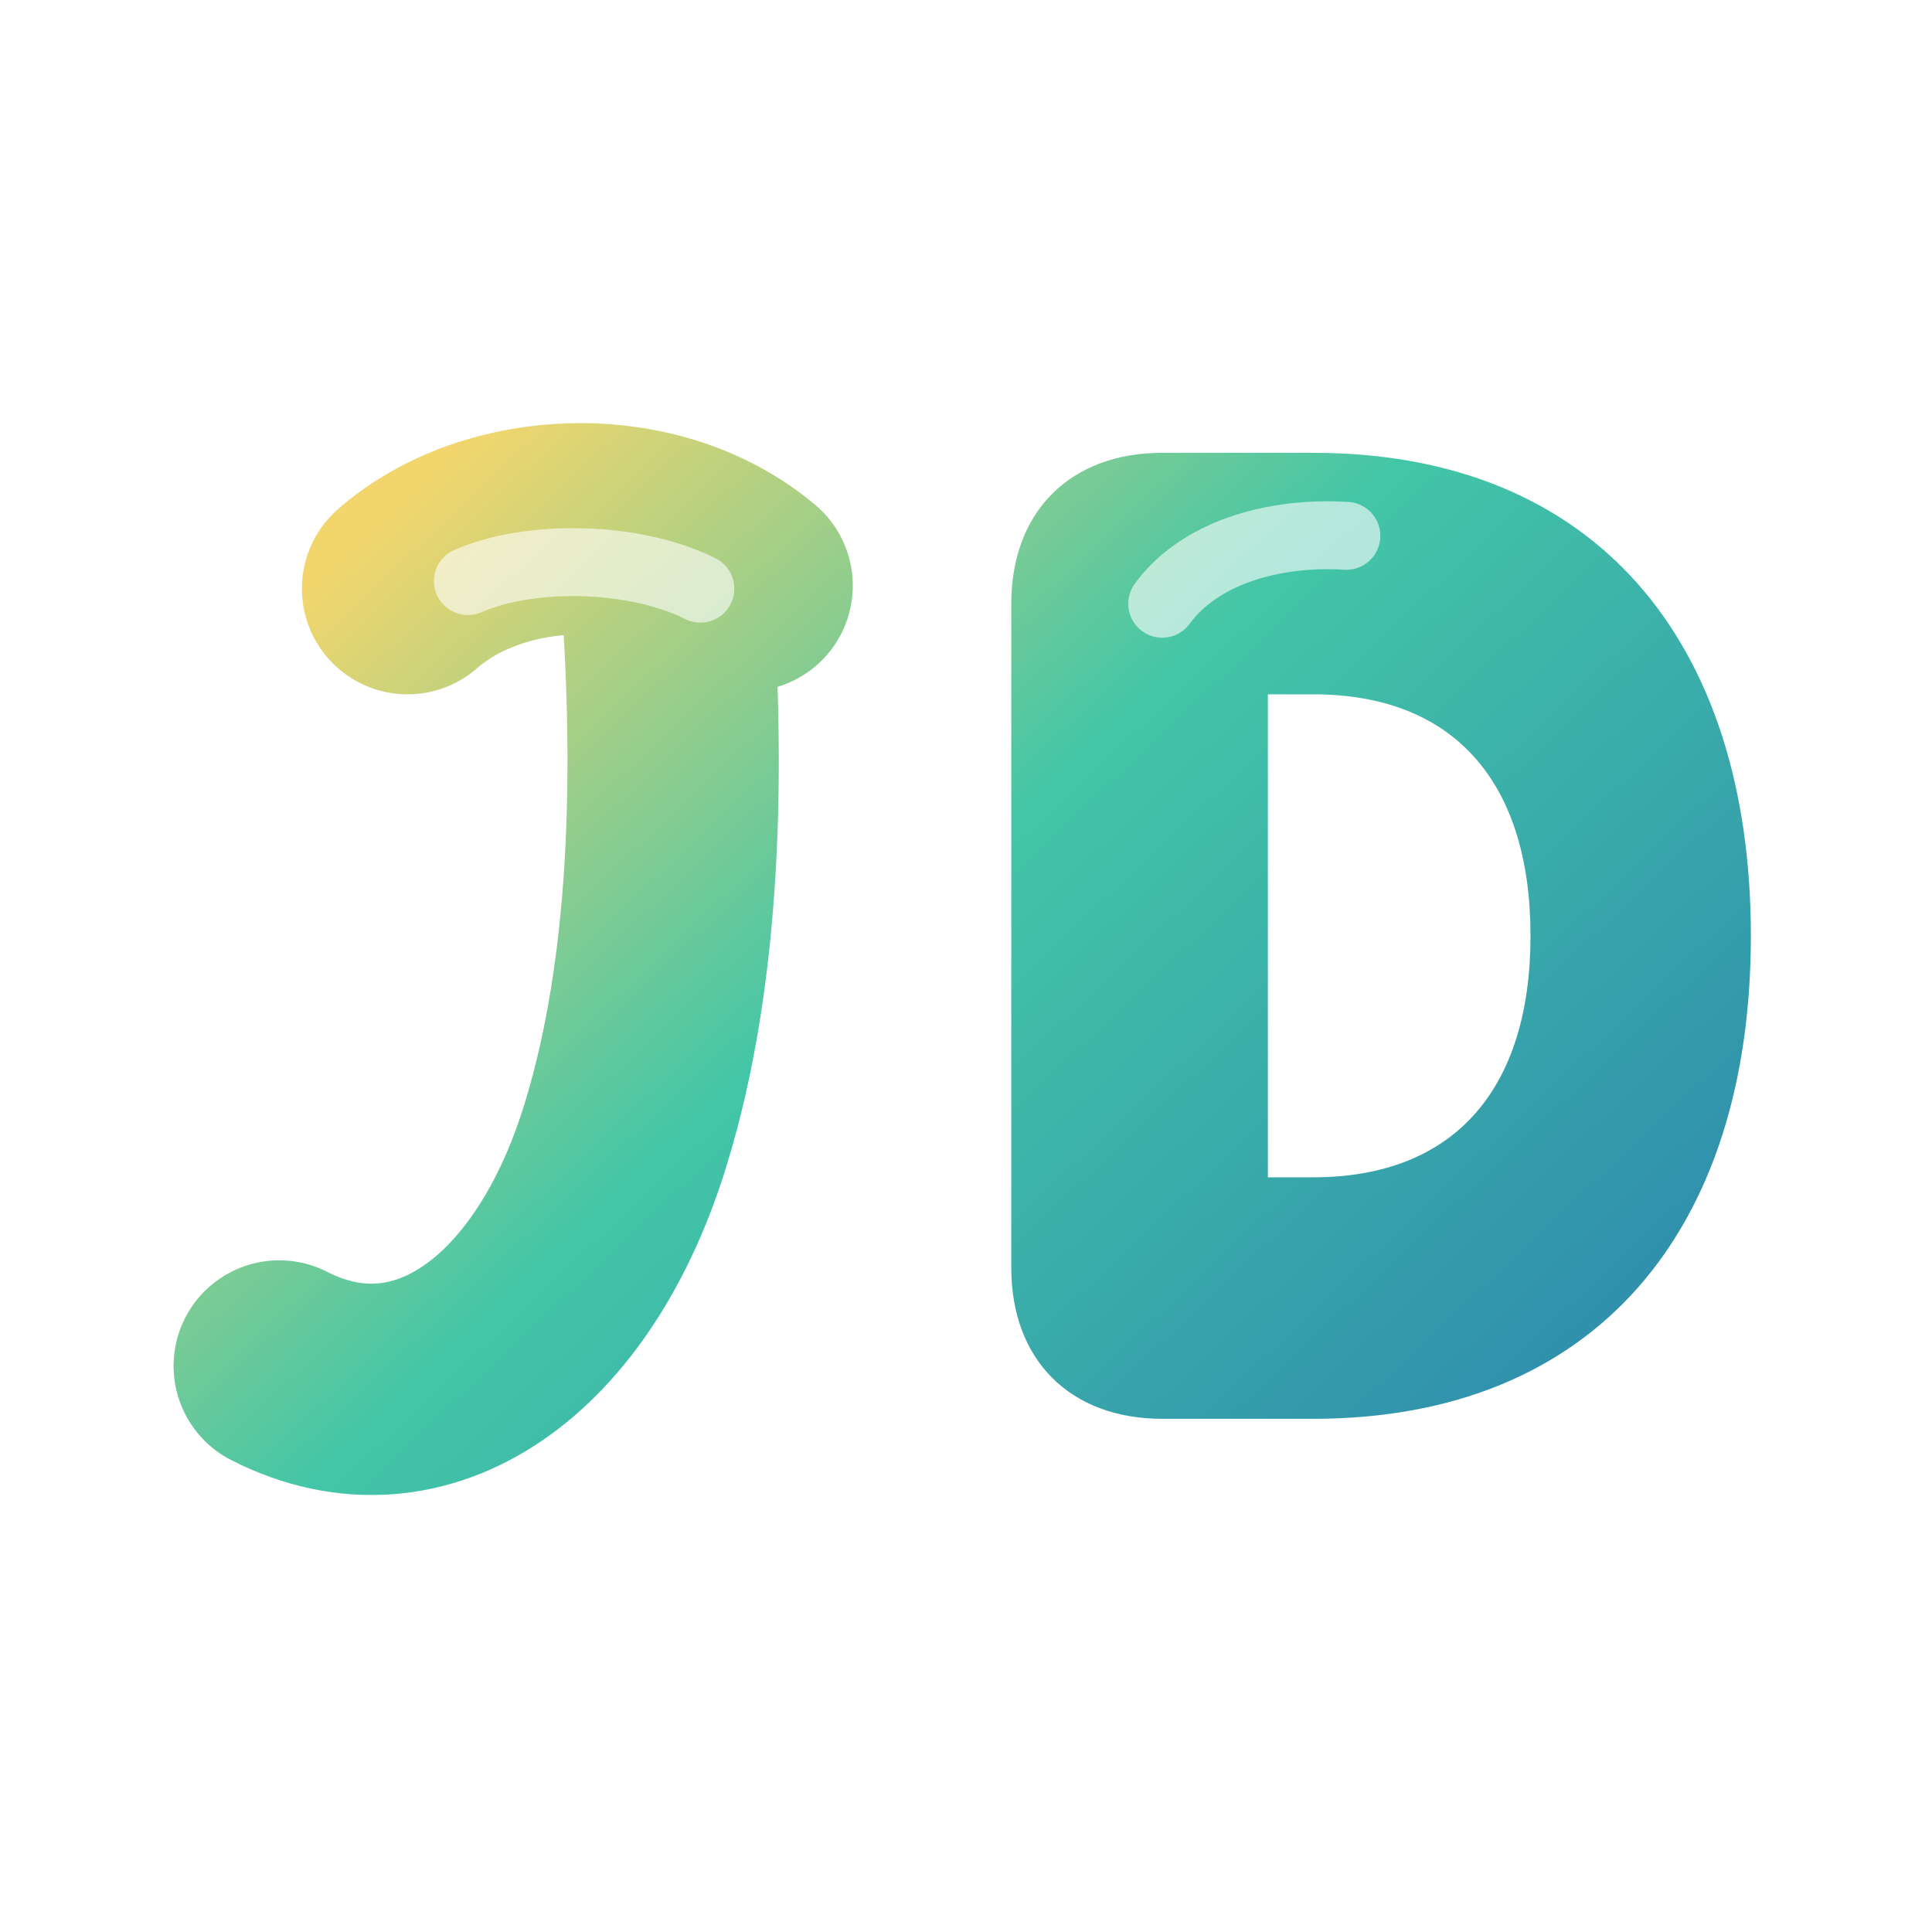
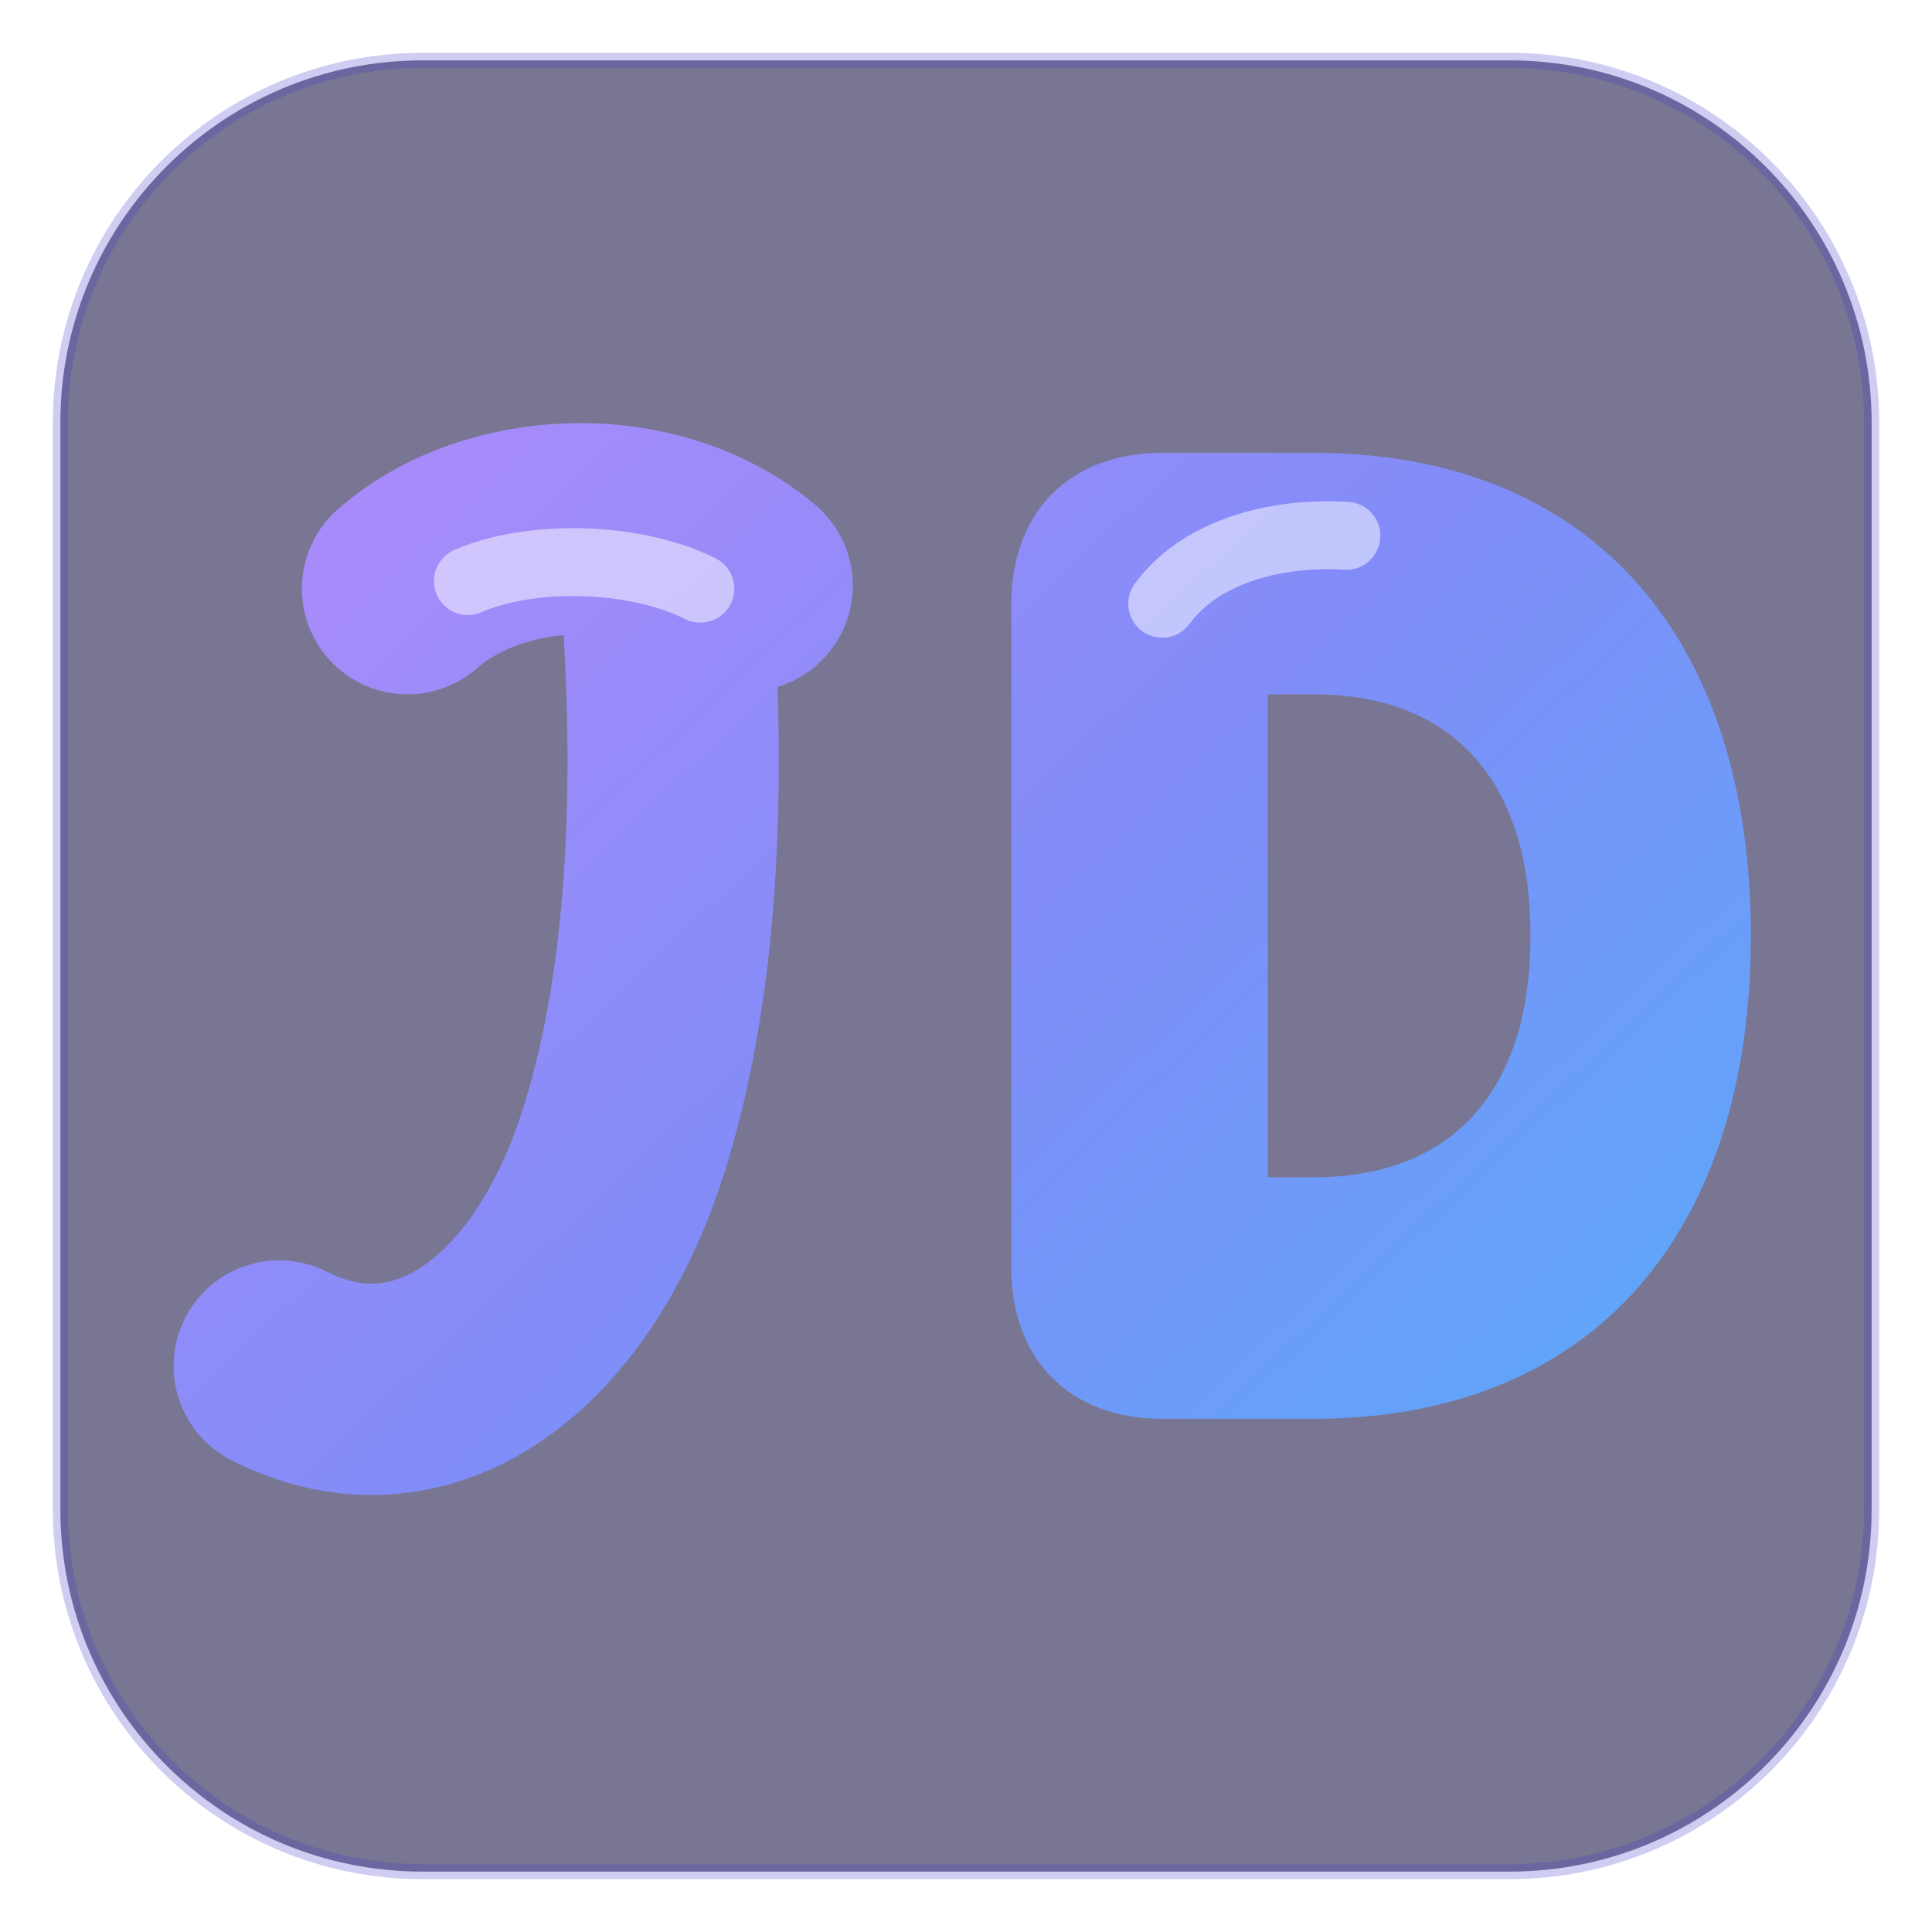
<svg xmlns="http://www.w3.org/2000/svg" width="128" height="128" viewBox="0 0 128 128" fill="none" role="img" aria-label="JianDou logo">
  <defs>
-     <linearGradient id="brand-light" x1="31" y1="29" x2="97" y2="99" gradientUnits="userSpaceOnUse">
-       <stop stop-color="#F2D66D" />
-       <stop offset="0.45" stop-color="#43C6A7" />
-       <stop offset="1" stop-color="#2F8EAD" />
+     <linearGradient id="brand-dark" x1="31" y1="29" x2="97" y2="99" gradientUnits="userSpaceOnUse">
+       <stop stop-color="#a78bfa" />
+       <stop offset="0.5" stop-color="#818cf8" />
+       <stop offset="1" stop-color="#60a5fa" />
    </linearGradient>
  </defs>
-   <path d="M27 39C32.7 34 43.2 33.5 49.5 38.8" stroke="url(#brand-light)" stroke-width="14" stroke-linecap="round" />
-   <path d="M44 37C45.2 51.2 44.7 64.5 41.5 75C37.4 88.6 27.9 95.3 18.5 90.5" stroke="url(#brand-light)" stroke-width="14" stroke-linecap="round" />
-   <path fill-rule="evenodd" clip-rule="evenodd" d="M77 30H87C105.7 30 116 42.5 116 62C116 81.5 105.7 94 87 94H77C70.9 94 67 90.1 67 84V40C67 33.9 70.9 30 77 30ZM84 46V78H87C96.4 78 101.4 72.1 101.4 62C101.4 51.9 96.4 46 87 46H84Z" fill="url(#brand-light)" />
-   <path d="M31 38.5C35.1 36.7 42 36.8 46.4 39" stroke="rgba(255,255,255,0.6)" stroke-width="4.5" stroke-linecap="round" />
-   <path d="M77 40C79.4 36.7 84.2 35.2 89.2 35.5" stroke="rgba(255,255,255,0.6)" stroke-width="4.5" stroke-linecap="round" />
+   <rect x="4" y="4" width="120" height="120" rx="24" fill="#1e1b4b" fill-opacity="0.6" />
+   <rect x="4" y="4" width="120" height="120" rx="24" stroke="#4338ca" stroke-opacity="0.25" stroke-width="1" />
+   <path d="M27 39C32.7 34 43.2 33.5 49.5 38.8" stroke="url(#brand-dark)" stroke-width="14" stroke-linecap="round" />
+   <path d="M44 37C45.2 51.2 44.7 64.5 41.5 75C37.4 88.6 27.9 95.3 18.5 90.5" stroke="url(#brand-dark)" stroke-width="14" stroke-linecap="round" />
+   <path fill-rule="evenodd" clip-rule="evenodd" d="M77 30H87C105.7 30 116 42.5 116 62C116 81.5 105.7 94 87 94H77C70.9 94 67 90.1 67 84V40C67 33.9 70.9 30 77 30ZM84 46V78H87C96.4 78 101.4 72.1 101.4 62C101.4 51.9 96.4 46 87 46H84Z" fill="url(#brand-dark)" />
+   <path d="M31 38.5C35.1 36.7 42 36.8 46.4 39" stroke="rgba(255,255,255,0.5)" stroke-width="4.5" stroke-linecap="round" />
+   <path d="M77 40C79.4 36.7 84.2 35.2 89.2 35.5" stroke="rgba(255,255,255,0.5)" stroke-width="4.5" stroke-linecap="round" />
</svg>
